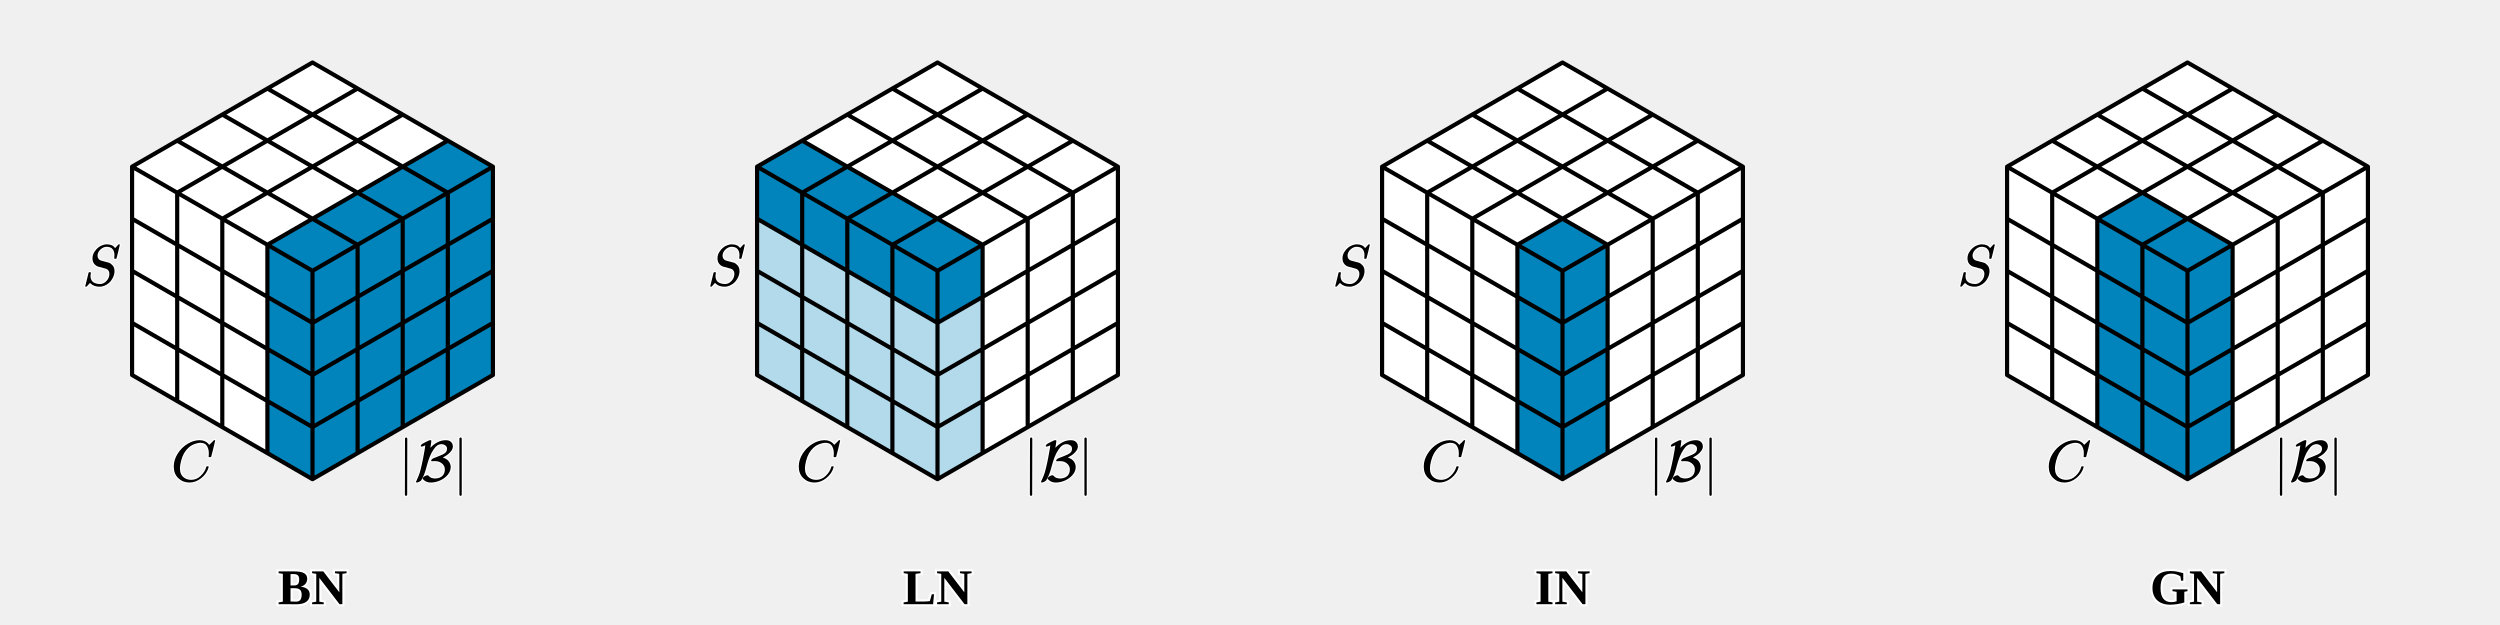
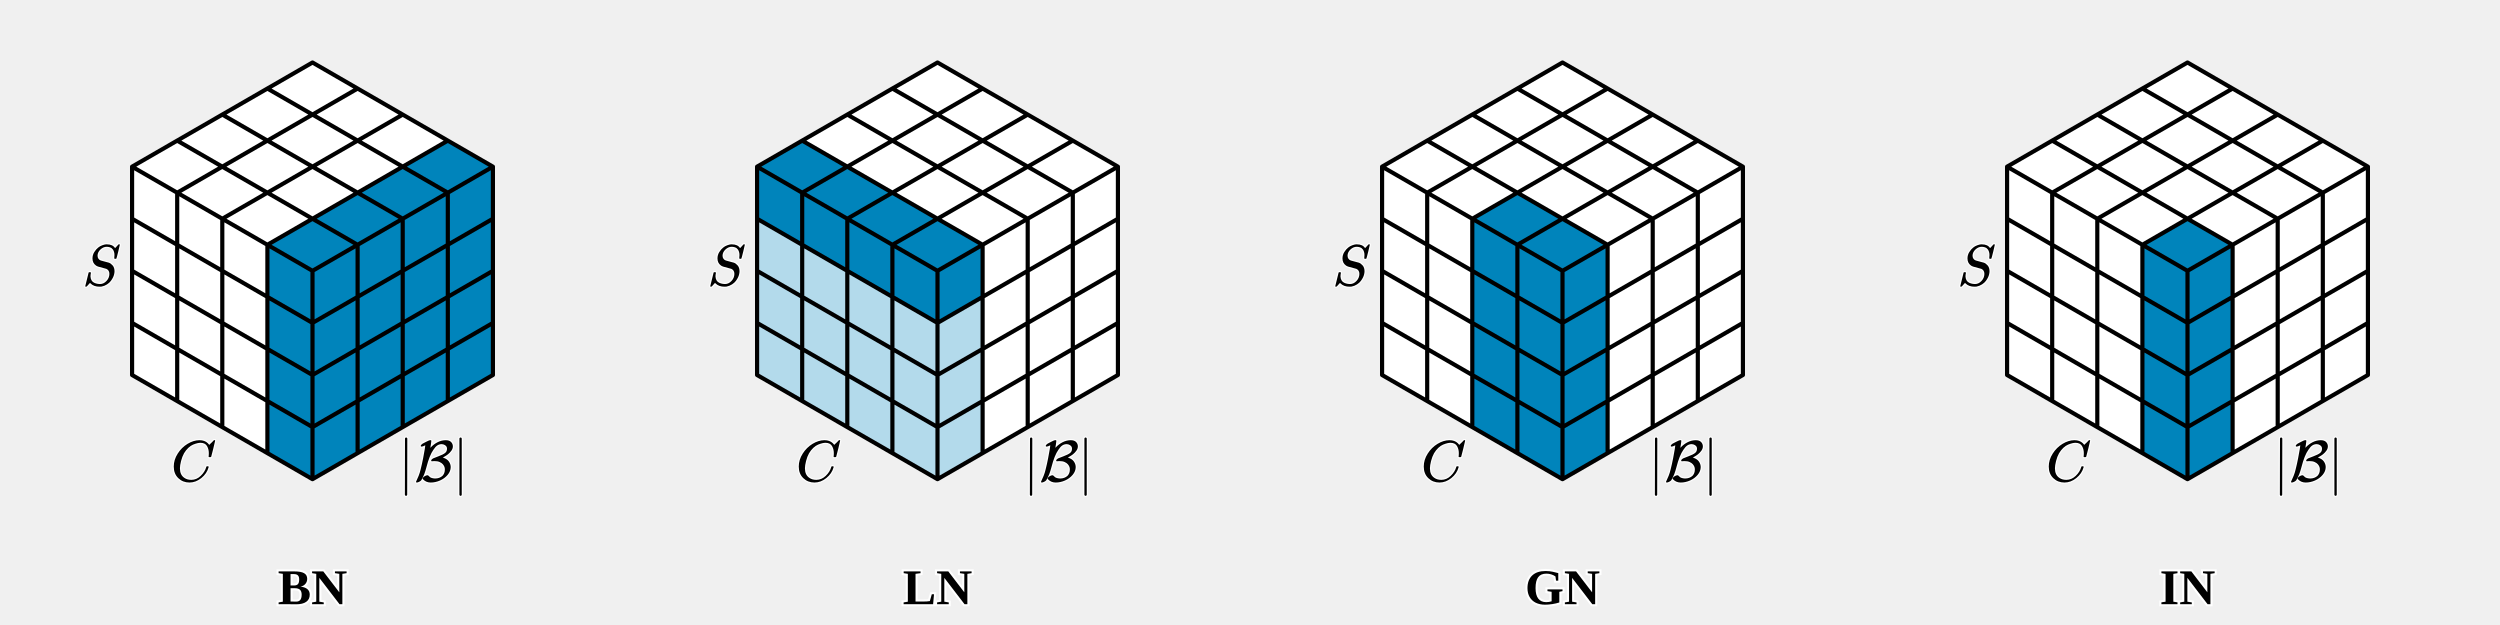
<svg xmlns="http://www.w3.org/2000/svg" viewBox="0 0 600 150">
  <defs>
    <symbol id="cube-contour" viewBox="0 0 100 100">
      <polygon class="background" points="50,100 6.7,75 6.7,25 50,0 93.3,25 93.3,75" />
    </symbol>
    <symbol id="cube-grid" viewBox="0 0 100 100" overflow="visible">
      <path class="grid" d="M 6.7,75 v -50 l 43.3,-25       m 10.825,6.25 l -43.3,25 v 50       m 10.825,6.25 v -50 l 43.3,-25       m 10.825,6.25 l -43.3,25 v 50       m 10.825,6.25 v -50 l 43.3,-25      M 6.7,25 l 43.3,25 v 50       m 10.825,-6.25 v -50 l -43.3,-25       m 10.825,-6.25 l 43.3,25 v 50       m 10.825,-6.25 v -50 l -43.3,-25       m 10.825,-6.25 l 43.3,25 v 50      M 6.7,75 l 43.3,25 l 43.3,-25      m 0,-12.5 l -43.3,25 l -43.3,-25      m 0,-12.5 l 43.3,25 l 43.3,-25      m 0,-12.5 l -43.3,25 l -43.3,-25" />
    </symbol>
    <symbol id="batch-size" viewBox="0 0 25 25" overflow="visible">
      <line x1="0.85" y1="0.5" x2="0.8" y2="24.5" class="latex-outline" />
      <line x1="0.85" y1="0.5" x2="0.8" y2="24.5" class="latex" />
      <path d="M 11.875 10.2 C 11.675 10.2 11.575 10.108 11.575 9.925 C 11.575 9.608 11.833 9.292 12.35 8.975 C 12.483 8.892 13.267 8.583 14.7 8.05 C 16.133 7.517 17.1 7.025 17.6 6.575 C 18.1 6.158 18.35 5.592 18.35 4.875 L 18.35 4.7 C 18.35 4.483 18.3 4.258 18.2 4.025 C 18.1 3.792 17.875 3.55 17.525 3.3 C 17.175 3.05 16.717 2.9 16.15 2.85 C 15.383 2.85 14.725 3.042 14.175 3.425 C 13.625 3.808 13.075 4.425 12.525 5.275 C 11.408 6.825 10.408 9.333 9.525 12.8 C 9.292 13.717 8.983 14.7 8.6 15.75 C 7.967 17.233 7.533 18.1 7.3 18.35 C 7.083 18.6 6.783 18.817 6.4 19 C 6.017 19.183 5.7 19.283 5.45 19.3 C 5.2 19.317 5.075 19.217 5.075 19 C 5.075 18.917 5.175 18.683 5.375 18.3 C 5.575 17.917 5.85 17.292 6.2 16.425 C 6.55 15.558 6.842 14.617 7.075 13.6 C 7.458 12.1 7.808 10.525 8.125 8.875 C 8.442 7.225 8.675 5.933 8.825 5 C 8.975 4.067 9.05 3.525 9.05 3.375 C 9.05 3.358 9.042 3.35 9.025 3.35 C 8.992 3.35 8.9 3.392 8.75 3.475 C 8.6 3.558 8.417 3.642 8.2 3.725 C 7.983 3.808 7.767 3.867 7.55 3.9 C 7.25 3.9 7.1 3.808 7.1 3.625 C 7.1 3.325 7.358 3 7.875 2.65 C 8.042 2.55 8.55 2.283 9.4 1.85 C 10.25 1.417 10.767 1.192 10.95 1.175 C 11.117 1.142 11.217 1.125 11.25 1.125 C 11.517 1.125 11.65 1.225 11.65 1.425 C 11.65 1.542 11.592 2.025 11.475 2.875 C 11.358 3.725 11.275 4.225 11.225 4.375 C 11.225 4.425 11.3 4.367 11.45 4.2 C 12.267 3.317 13.225 2.592 14.325 2.025 C 15.425 1.458 16.575 1.167 17.775 1.15 C 18.825 1.15 19.6 1.408 20.1 1.925 C 20.6 2.442 20.858 3.058 20.875 3.775 C 20.875 4.442 20.658 5.075 20.225 5.675 C 19.792 6.275 19.308 6.783 18.775 7.2 C 18.325 7.567 17.692 7.975 16.875 8.425 L 16.55 8.575 L 16.875 8.7 C 17.908 9.05 18.675 9.583 19.175 10.3 C 19.675 11.017 19.933 11.8 19.95 12.65 C 19.95 13.85 19.517 14.967 18.65 16 C 17.783 17.033 16.692 17.842 15.375 18.425 C 14.058 19.008 12.725 19.3 11.375 19.3 C 10.108 19.3 9.058 18.883 8.225 18.05 C 7.992 17.817 7.892 17.633 7.925 17.5 C 7.992 17.217 8.258 16.925 8.725 16.625 C 9.192 16.325 9.625 16.175 10.025 16.175 C 10.125 16.175 10.258 16.242 10.425 16.375 C 10.592 16.508 10.767 16.675 10.95 16.875 C 11.133 17.075 11.425 17.233 11.825 17.35 C 12.225 17.467 12.683 17.542 13.2 17.575 C 14.517 17.575 15.592 17.192 16.425 16.425 C 17.092 15.708 17.425 14.833 17.425 13.8 L 17.425 13.5 C 17.425 13.2 17.358 12.875 17.225 12.525 C 17.092 12.175 16.867 11.817 16.55 11.45 C 16.233 11.083 15.775 10.767 15.175 10.5 C 14.575 10.233 13.858 10.108 13.025 10.125 C 12.775 10.125 12.533 10.133 12.3 10.15 C 12.067 10.167 11.925 10.183 11.875 10.2 Z" class="latex" />
      <line x1="24.175" y1="0.5" x2="24.175" y2="24.5" class="latex-outline" />
      <line x1="24.175" y1="0.5" x2="24.175" y2="24.5" class="latex" />
    </symbol>
    <symbol id="channel-size" viewBox="0 0 25 25">
      <path d="M 4.825 12.45 C 4.825 10.533 5.383 8.692 6.5 6.925 C 7.617 5.158 9.025 3.758 10.725 2.725 C 12.425 1.692 14.125 1.167 15.825 1.15 C 17.325 1.15 18.517 1.575 19.4 2.425 C 19.55 2.592 19.675 2.733 19.775 2.85 C 19.875 2.967 19.942 3.05 19.975 3.1 L 20 3.175 C 20.05 3.175 20.275 2.958 20.675 2.525 C 20.792 2.425 20.917 2.308 21.05 2.175 C 21.183 2.042 21.317 1.908 21.45 1.775 C 21.583 1.642 21.667 1.55 21.7 1.5 L 22.075 1.125 L 22.225 1.125 C 22.458 1.125 22.575 1.183 22.575 1.3 C 22.575 1.367 22.308 2.508 21.775 4.725 C 21.175 7.042 20.875 8.208 20.875 8.225 C 20.842 8.308 20.8 8.358 20.75 8.375 C 20.7 8.392 20.55 8.408 20.3 8.425 L 19.9 8.425 C 19.8 8.325 19.75 8.25 19.75 8.2 C 19.75 8.183 19.758 8.125 19.775 8.025 C 19.792 7.925 19.808 7.758 19.825 7.525 C 19.842 7.292 19.85 7.025 19.85 6.725 C 19.85 5.542 19.583 4.508 19.05 3.625 C 18.517 2.742 17.608 2.292 16.325 2.275 C 15.892 2.275 15.425 2.333 14.925 2.45 C 14.425 2.567 13.825 2.767 13.125 3.05 C 12.425 3.333 11.733 3.8 11.05 4.45 C 10.367 5.1 9.758 5.875 9.225 6.775 C 8.692 7.725 8.267 8.833 7.95 10.1 C 7.633 11.367 7.475 12.4 7.475 13.2 C 7.475 15.1 8.108 16.467 9.375 17.3 C 10.175 17.867 11.158 18.15 12.325 18.15 C 13.842 18.15 15.192 17.583 16.375 16.45 C 17.558 15.317 18.342 14.083 18.725 12.75 C 18.792 12.533 18.842 12.408 18.875 12.375 C 18.908 12.342 19.042 12.325 19.275 12.325 C 19.608 12.325 19.775 12.4 19.775 12.55 C 19.775 12.633 19.767 12.708 19.75 12.775 C 19.267 14.558 18.233 16.092 16.65 17.375 C 15.067 18.658 13.367 19.3 11.55 19.3 C 9.667 19.3 8.075 18.675 6.775 17.425 C 5.475 16.175 4.825 14.517 4.825 12.45 Z" class="latex" />
    </symbol>
    <symbol id="signal-size" class="latex" viewBox="0 0 25 25">
      <path d="M 12.575 18.15 C 13.558 18.15 14.458 17.717 15.275 16.85 C 16.092 15.983 16.508 14.975 16.525 13.825 C 16.525 12.775 16.092 12.05 15.225 11.65 C 13.458 11.2 12.325 10.892 11.825 10.725 C 11.325 10.558 10.975 10.392 10.775 10.225 C 9.775 9.525 9.275 8.517 9.275 7.2 C 9.275 6.183 9.542 5.258 10.075 4.425 C 10.608 3.592 11.15 2.967 11.7 2.55 C 12.183 2.133 12.767 1.8 13.45 1.55 C 14.133 1.3 14.667 1.167 15.05 1.15 L 15.325 1.15 L 15.5 1.15 C 17.1 1.15 18.258 1.683 18.975 2.75 C 18.992 2.75 19.1 2.642 19.3 2.425 C 19.5 2.208 19.717 1.967 19.95 1.7 C 20.183 1.433 20.35 1.25 20.45 1.15 C 20.467 1.15 20.5 1.15 20.55 1.15 C 20.6 1.15 20.642 1.142 20.675 1.125 C 20.892 1.125 21 1.183 21 1.3 C 21 1.417 20.767 2.425 20.3 4.325 C 19.833 6.225 19.567 7.208 19.5 7.275 C 19.433 7.342 19.3 7.367 19.1 7.35 C 18.767 7.35 18.6 7.275 18.6 7.125 C 18.6 7.025 18.608 6.942 18.625 6.875 C 18.625 6.825 18.633 6.667 18.65 6.4 C 18.667 6.133 18.683 5.917 18.7 5.75 C 18.7 5.183 18.625 4.692 18.475 4.275 C 18.325 3.858 18.175 3.55 18.025 3.35 C 17.875 3.15 17.667 2.942 17.4 2.725 C 16.8 2.375 16.117 2.2 15.35 2.2 C 14.4 2.2 13.517 2.583 12.7 3.35 C 11.883 4.117 11.467 5 11.45 6 C 11.45 6.5 11.575 6.933 11.825 7.3 C 12.075 7.667 12.417 7.925 12.85 8.075 C 12.917 8.108 13.5 8.267 14.6 8.55 C 15.7 8.833 16.258 8.983 16.275 9 C 16.842 9.183 17.392 9.583 17.925 10.2 C 18.458 10.817 18.725 11.65 18.725 12.7 C 18.725 13.133 18.658 13.6 18.525 14.1 C 18.442 14.467 18.292 14.875 18.075 15.325 C 17.858 15.775 17.558 16.267 17.175 16.8 C 16.792 17.333 16.242 17.833 15.525 18.3 C 14.808 18.767 14.025 19.083 13.175 19.25 C 12.975 19.283 12.692 19.3 12.325 19.3 C 10.675 19.3 9.392 18.842 8.475 17.925 L 8.225 17.65 L 7.525 18.425 C 7.142 18.875 6.908 19.133 6.825 19.2 C 6.742 19.267 6.633 19.3 6.5 19.3 C 6.283 19.3 6.175 19.233 6.175 19.1 C 6.175 19.05 6.658 17.092 7.625 13.225 C 7.658 13.125 7.825 13.075 8.125 13.075 L 8.45 13.075 C 8.55 13.175 8.6 13.267 8.6 13.35 C 8.6 13.383 8.592 13.458 8.575 13.575 C 8.558 13.692 8.525 13.867 8.475 14.1 C 8.425 14.333 8.408 14.608 8.425 14.925 C 8.458 15.575 8.608 16.125 8.875 16.575 C 9.142 17.025 9.5 17.358 9.95 17.575 C 10.4 17.792 10.833 17.942 11.25 18.025 C 11.667 18.108 12.108 18.15 12.575 18.15 Z" class="latex" />
    </symbol>
    <symbol id="cube-labels" viewBox="0 0 100 100" width="100" overflow="visible">
      <use href="#batch-size" x="72" y="90" width="14" height="14" />
      <use href="#channel-size" x="14" y="90" width="14" height="14" />
      <use href="#signal-size" x="-8" y="43" width="14" height="14" />
    </symbol>
    <style>
			.background {
				stroke: none;
				fill: white;
			}
			.marked {
				stroke: none;
				fill: #0084bb;
			}
			.grid {
				stroke: black;
				fill: none;
				stroke-linecap: round;
				stroke-linejoin: round;
			}

			text {
				stroke: white;
				fill: black;
				paint-order: stroke;
				font-weight: bold;
			}

			path.latex {
				stroke: white;
				fill: black;
				paint-order: stroke;
			}
			line.latex {
				stroke: black;
				stroke-linecap: round;
			}
			line.latex-outline {
				stroke: white;
				stroke-width: 2;
				stroke-linecap: round;
			}
		</style>
  </defs>
  <g transform="translate(25, 15)">
    <use href="#cube-contour" width="100" height="100" />
    <polygon class="marked" points="50,100 39.175,93.75 39.175,43.75 82.475,18.75 93.3,25 93.3,75" />
    <use href="#cube-grid" width="100" height="100" />
    <use href="#cube-labels" width="100" height="100" />
    <text x="50" y="130" text-anchor="middle">BN</text>
  </g>
  <g transform="translate(175, 15)">
    <use href="#cube-contour" width="100" height="100" />
    <polygon class="marked" opacity="0.3" points="50,100 6.7,75 6.7,25 17.525,18.75 60.825,43.75 60.825,93.75" />
    <polygon class="marked" points="50,62.5 6.7,37.5 6.7,25 17.525,18.75 60.825,43.75 60.825,56.25" />
    <use href="#cube-grid" width="100" height="100" />
    <use href="#cube-labels" width="100" height="100" />
    <text x="50" y="130" text-anchor="middle">LN</text>
  </g>
-   <g transform="translate(325, 15)">
+   <g transform="translate(475, 15)">
    <use href="#cube-contour" width="100" height="100" />
    <polygon class="marked" points="50,100 39.175,93.75 39.175,43.75 50,37.5 60.825,43.75 60.825,93.75" />
    <use href="#cube-grid" width="100" height="100" />
    <use href="#cube-labels" width="100" height="100" />
    <text x="50" y="130" text-anchor="middle">IN</text>
  </g>
-   <g transform="translate(475, 15)">
+   <g transform="translate(325, 15)">
    <use href="#cube-contour" width="100" height="100" />
    <polygon class="marked" points="50,100 28.35,87.5 28.35,37.5 39.175,31.25 60.825,43.75 60.825,93.75" />
    <use href="#cube-grid" width="100" height="100" />
    <use href="#cube-labels" width="100" height="100" />
    <text x="50" y="130" text-anchor="middle">GN</text>
  </g>
</svg>
